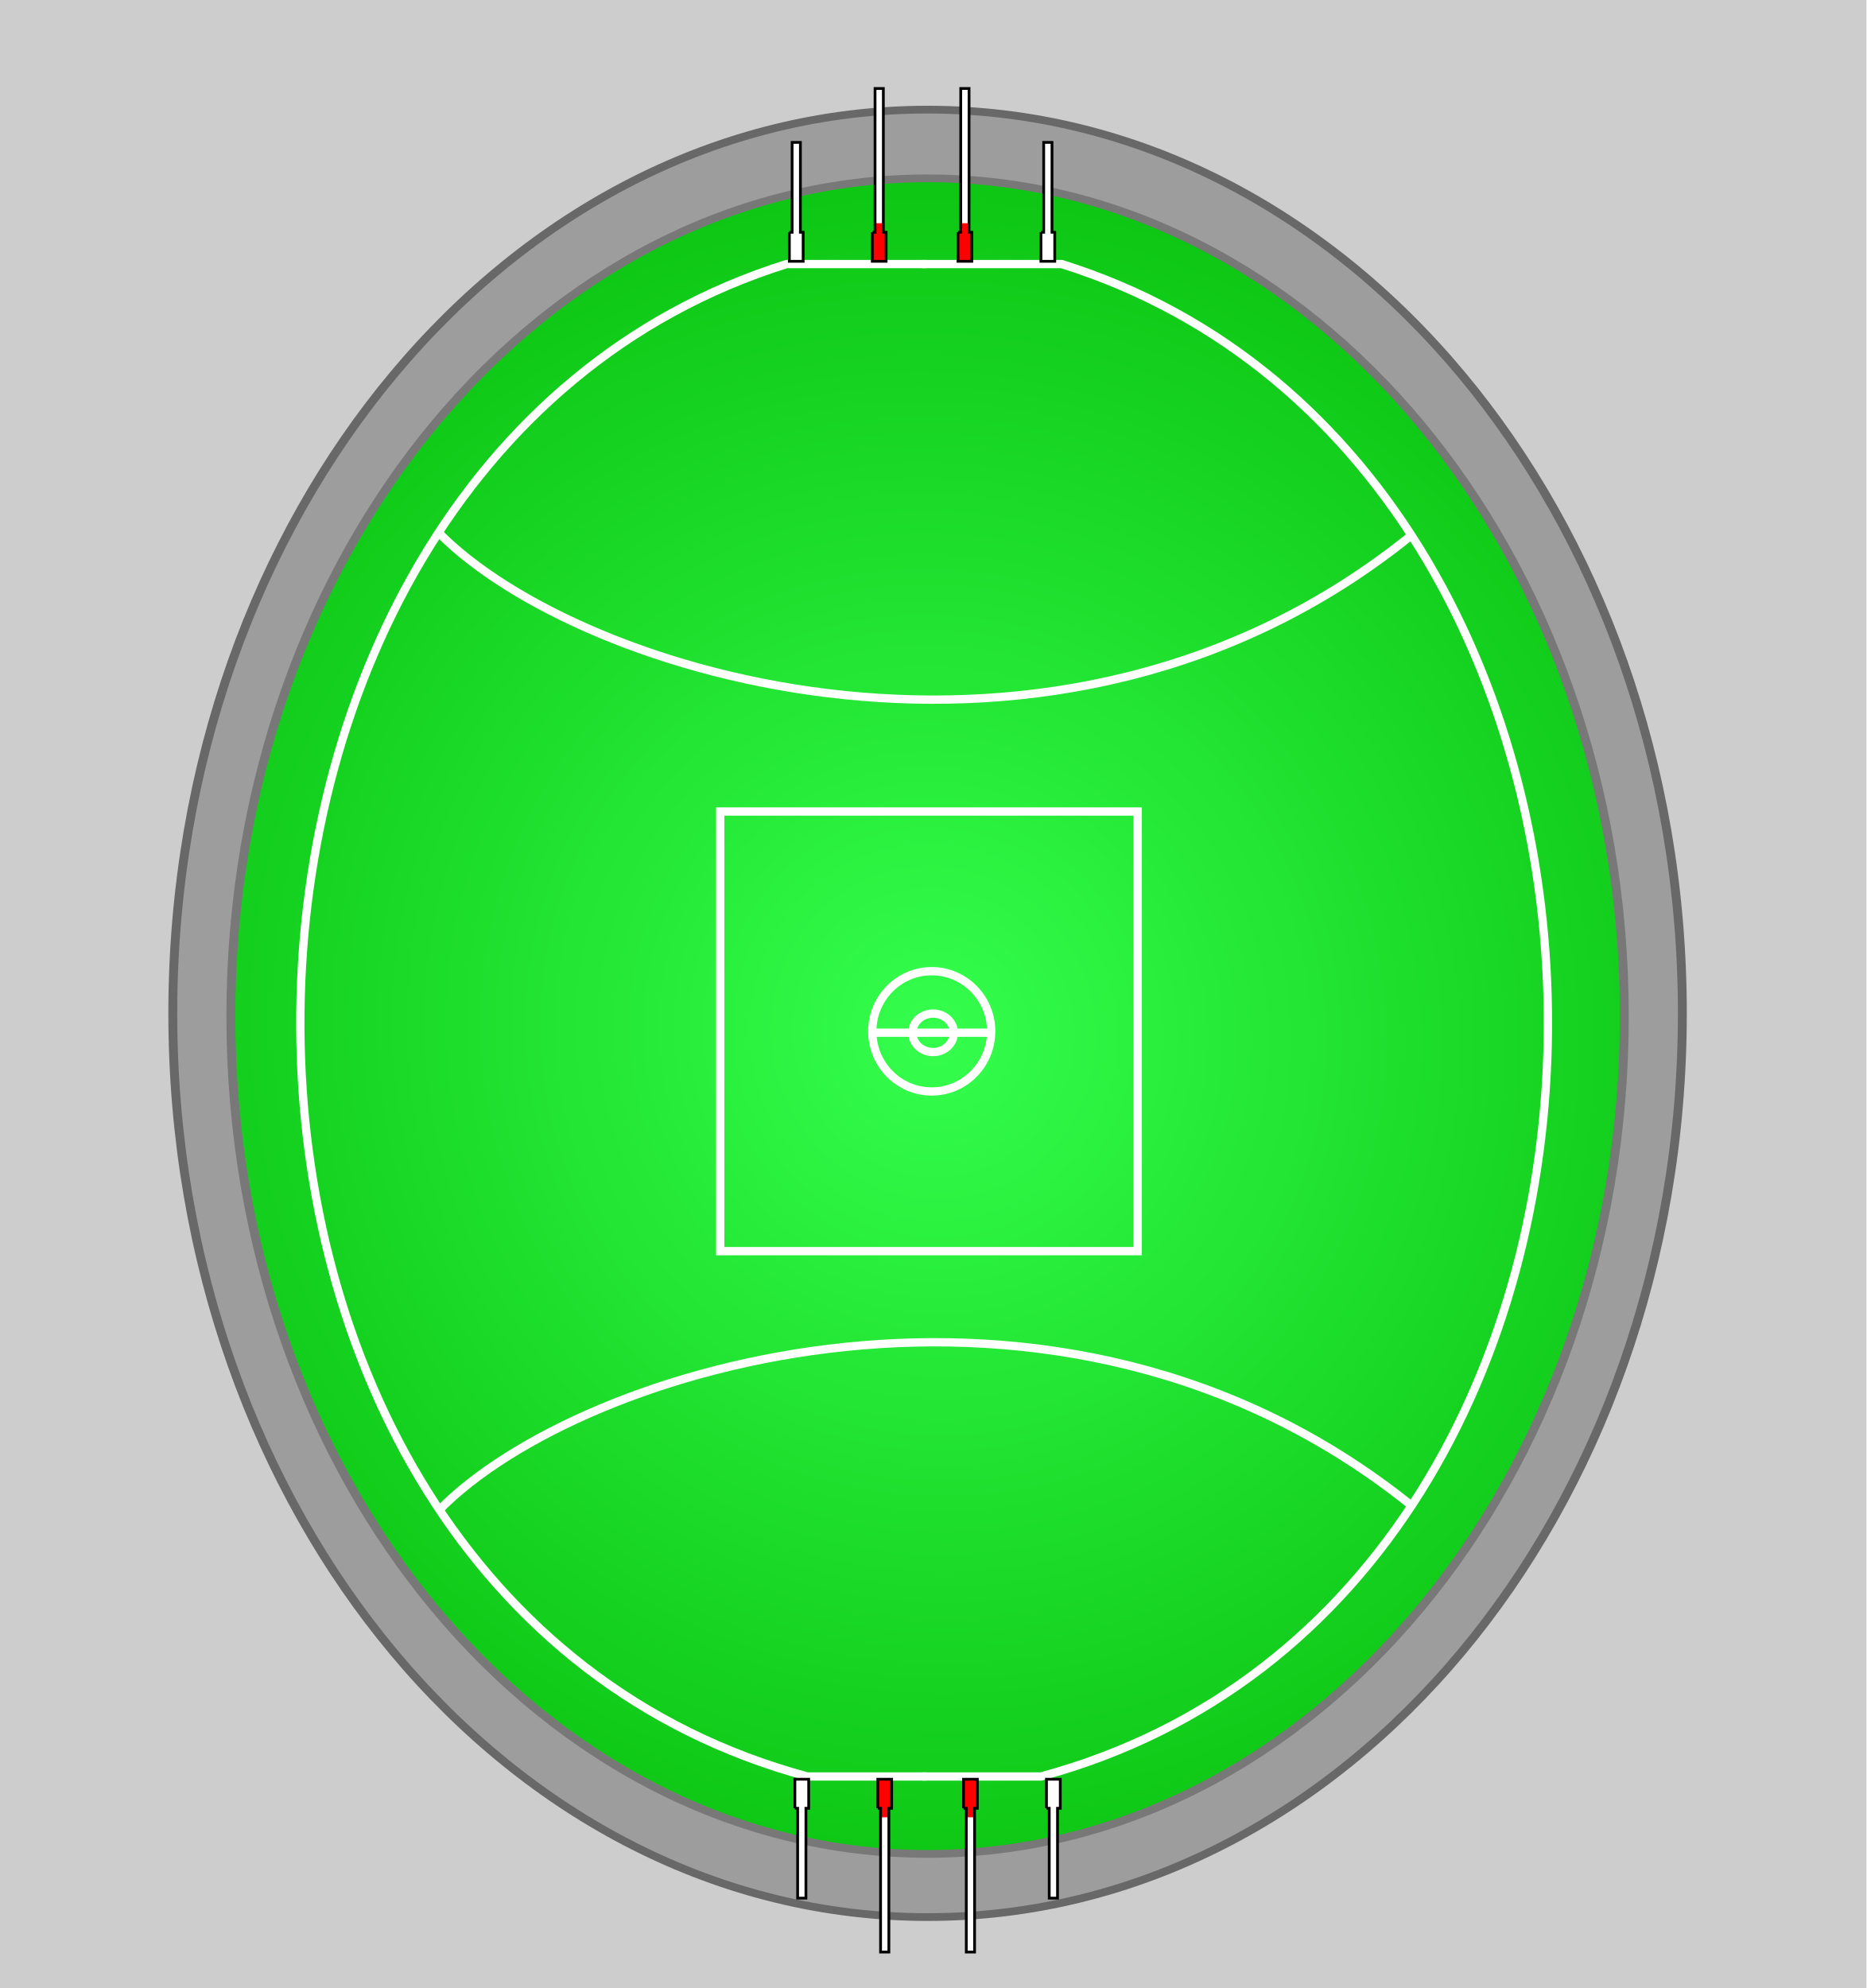
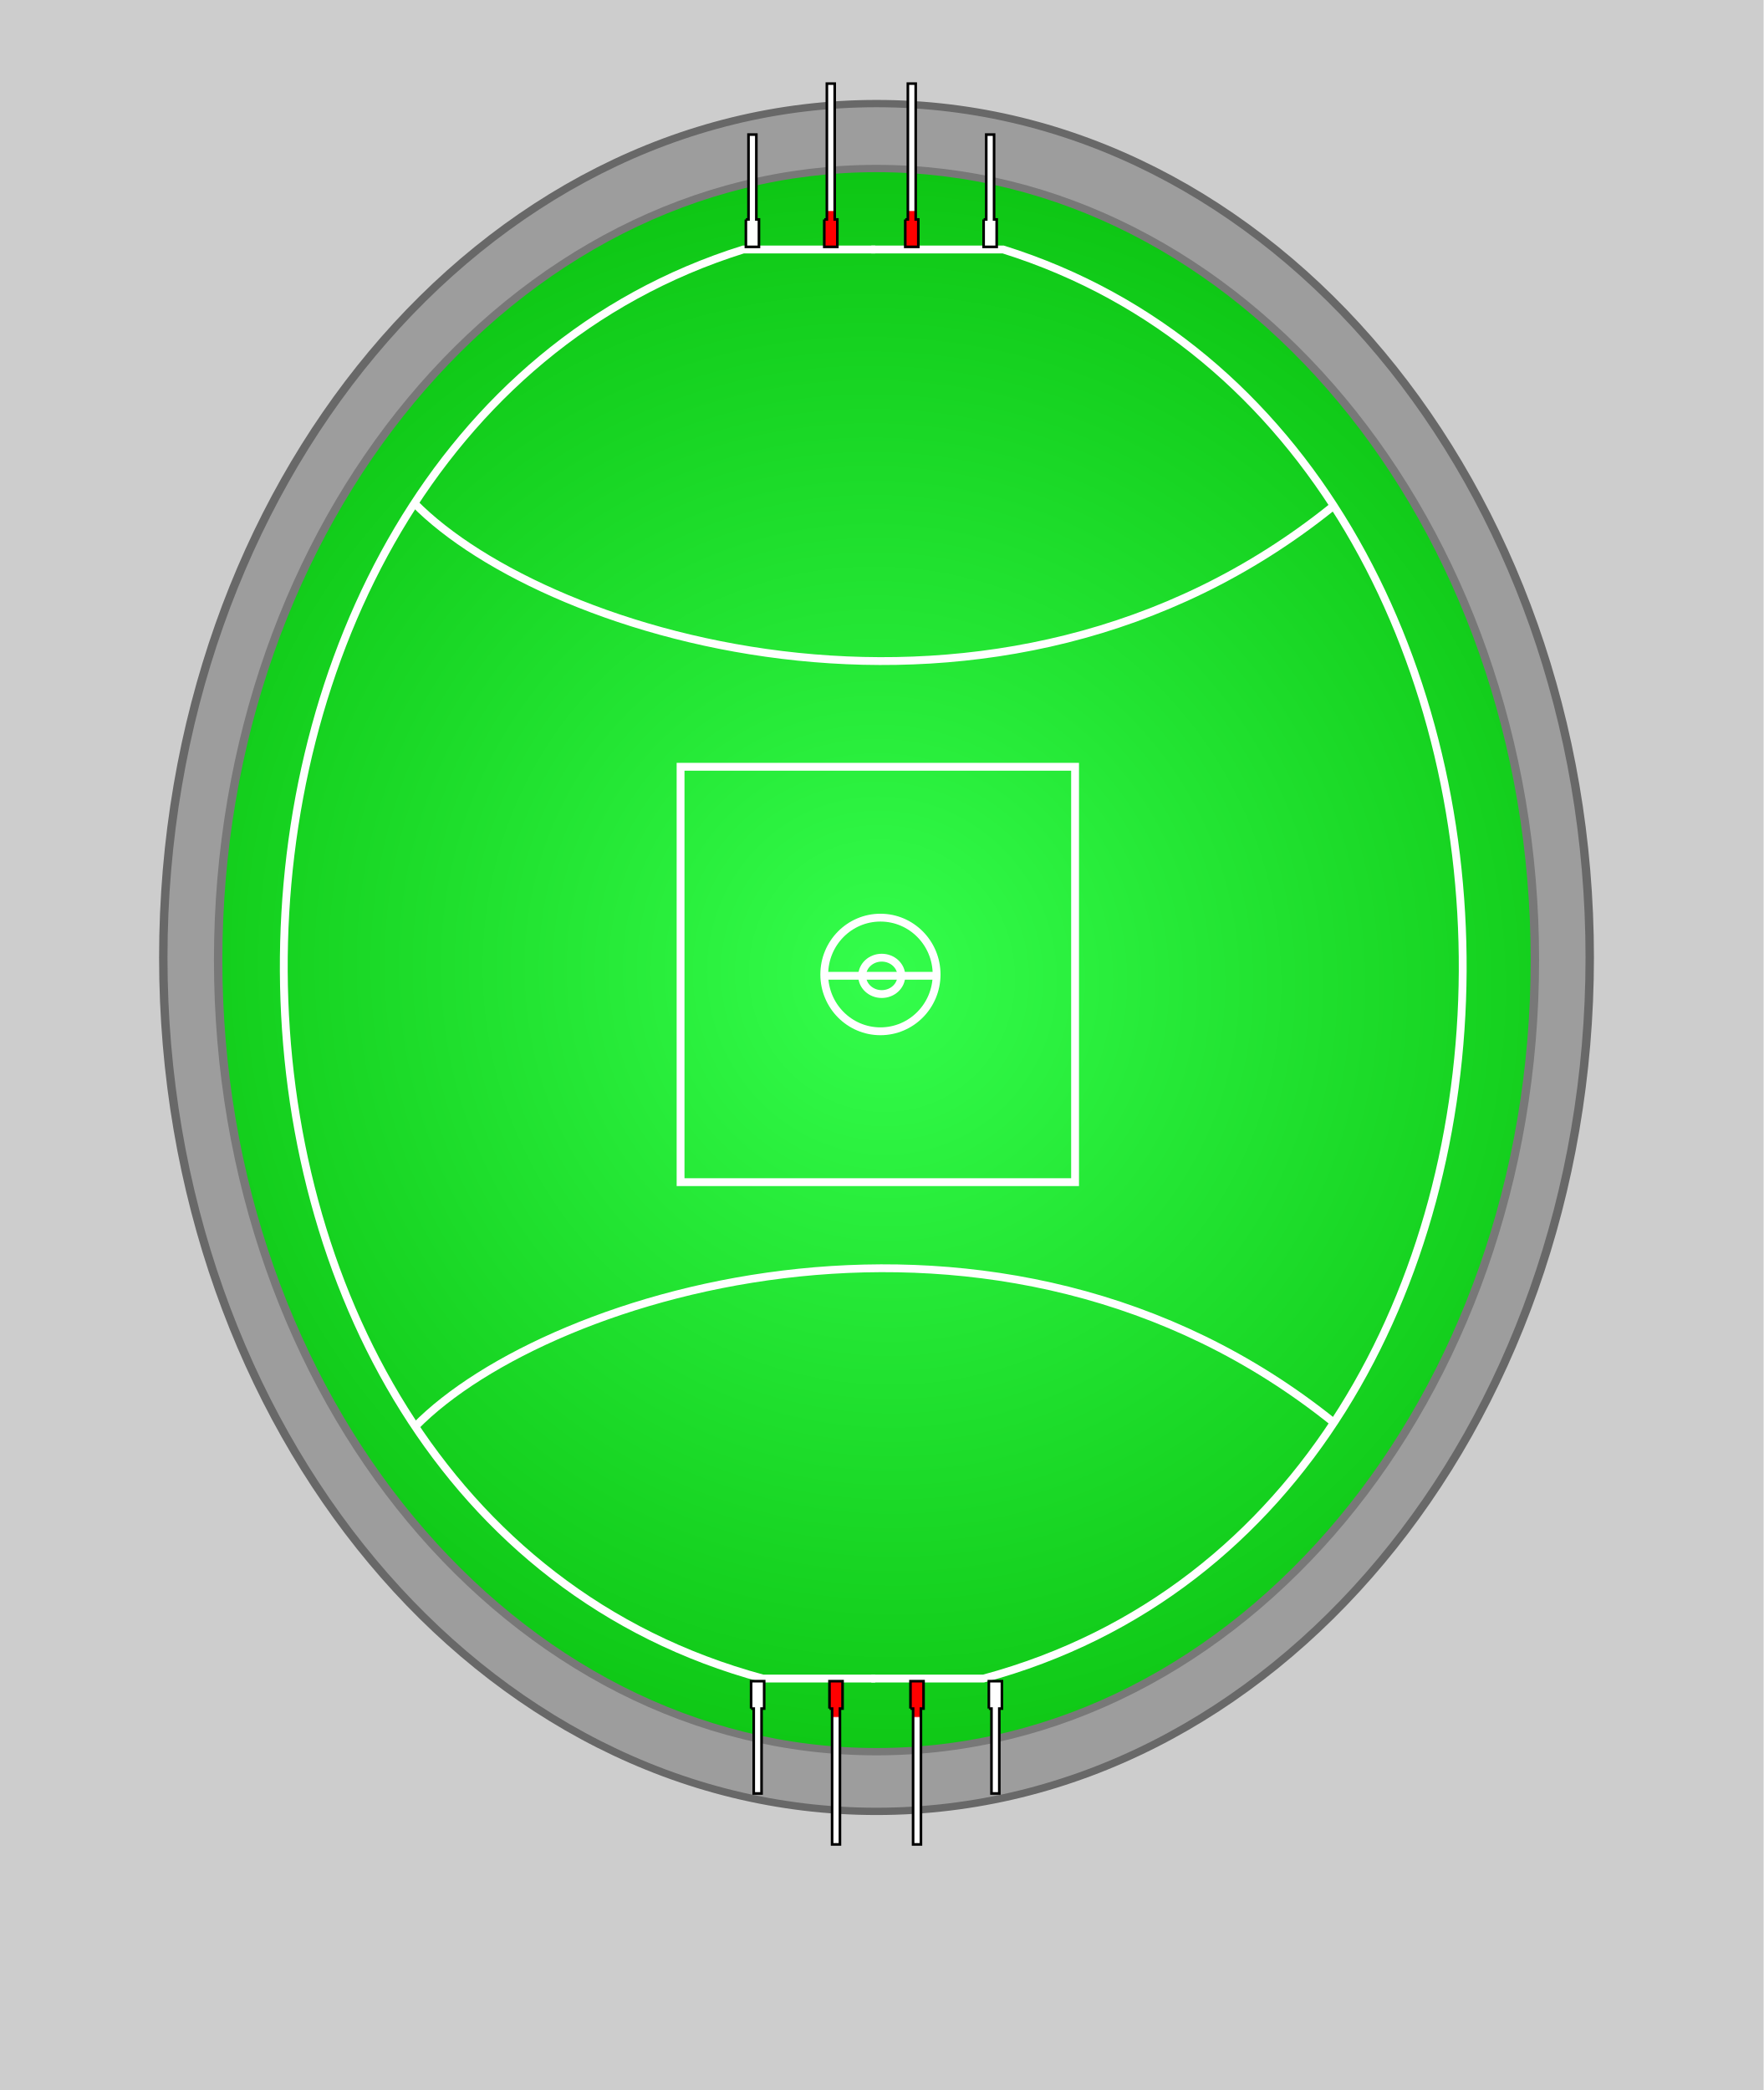
- <svg xmlns="http://www.w3.org/2000/svg" xmlns:xlink="http://www.w3.org/1999/xlink" version="1.0" width="675" height="719" id="svg2">
+ <svg xmlns="http://www.w3.org/2000/svg" xmlns:xlink="http://www.w3.org/1999/xlink" version="1.0" width="675" height="800" id="svg2">
  <defs id="defs4">
    <linearGradient id="linearGradient3291">
      <stop id="stop3293" style="stop-color:#34fe4c;stop-opacity:1" offset="0" />
      <stop id="stop3295" style="stop-color:#00b200;stop-opacity:1" offset="1" />
    </linearGradient>
    <linearGradient id="linearGradient3251">
      <stop id="stop3253" style="stop-color:#ff0000;stop-opacity:1" offset="0" />
      <stop id="stop3255" style="stop-color:#ffffff;stop-opacity:1" offset="1" />
    </linearGradient>
    <linearGradient x1="318" y1="81.5" x2="318" y2="81" id="linearGradient3257" xlink:href="#linearGradient3251" gradientUnits="userSpaceOnUse" gradientTransform="translate(-294.6429,60.93361)" />
    <linearGradient x1="318" y1="81.5" x2="318" y2="81" id="linearGradient3261" xlink:href="#linearGradient3251" gradientUnits="userSpaceOnUse" gradientTransform="translate(-263.6429,60.93362)" />
    <linearGradient x1="318" y1="81.5" x2="318" y2="81" id="linearGradient3277" xlink:href="#linearGradient3251" gradientUnits="userSpaceOnUse" gradientTransform="matrix(1,0,0,-1,-292.6429,799.9336)" />
    <linearGradient x1="318" y1="81.5" x2="318" y2="81" id="linearGradient3279" xlink:href="#linearGradient3251" gradientUnits="userSpaceOnUse" gradientTransform="matrix(1,0,0,-1,-261.6429,799.9336)" />
    <radialGradient cx="179.452" cy="100.169" r="33.119" fx="179.452" fy="100.169" id="radialGradient3297" xlink:href="#linearGradient3291" gradientUnits="userSpaceOnUse" gradientTransform="matrix(0.569757,1.782157,-1.502511,0.6341738,233.5339,-265.9432)" />
  </defs>
  <g transform="translate(294.6429,-61.43361)" id="layer1">
-     <rect width="675" height="719" x="0" y="0" transform="translate(-294.6429,61.43361)" id="rect3281" style="opacity:1;fill:#cdcdcd;fill-opacity:1;fill-rule:evenodd;stroke:none;stroke-width:3;stroke-linecap:butt;stroke-linejoin:miter;stroke-miterlimit:4;stroke-dasharray:none;stroke-dashoffset:0;stroke-opacity:1" />
+     <rect width="675" height="800" x="0" y="0" transform="translate(-294.6429,61.43361)" id="rect3281" style="opacity:1;fill:#cdcdcd;fill-opacity:1;fill-rule:evenodd;stroke:none;stroke-width:3;stroke-linecap:butt;stroke-linejoin:miter;stroke-miterlimit:4;stroke-dasharray:none;stroke-dashoffset:0;stroke-opacity:1" />
    <path d="M 220.651,116.5 A 35.651,49.044 0 1 1 149.349,116.5 A 35.651,49.044 0 1 1 220.651,116.5 z" transform="matrix(7.657512,0,0,6.664451,-1375.783,-348.4749)" id="path2457" style="opacity:1;fill:#9d9d9d;fill-opacity:1;fill-rule:evenodd;stroke:#686868;stroke-width:0.42;stroke-linecap:butt;stroke-linejoin:miter;stroke-miterlimit:4;stroke-dasharray:none;stroke-dashoffset:0;stroke-opacity:1" />
    <path d="M 217.909,116.5 A 32.909,45.465 0 1 1 152.091,116.5 A 32.909,45.465 0 1 1 217.909,116.5 z" transform="matrix(7.657512,0,0,6.664451,-1375.783,-347.4749)" id="path3231" style="opacity:1;fill:url(#radialGradient3297);fill-opacity:1;fill-rule:evenodd;stroke:#787878;stroke-width:0.42;stroke-linecap:butt;stroke-linejoin:miter;stroke-miterlimit:4;stroke-dasharray:none;stroke-dashoffset:0;stroke-opacity:1" />
    <path d="M 335,95.5 C 334.5,95.5 284.5,95.5 284.5,95.5 C 50,169 47.5,576.5 292,642.5 C 292,642.5 335,642.5 335,642.5" transform="translate(-294.6429,61.43361)" id="path3233" style="fill:none;fill-rule:evenodd;stroke:#ffffff;stroke-width:3;stroke-linecap:butt;stroke-linejoin:miter;stroke-miterlimit:4;stroke-dasharray:none;stroke-opacity:1" />
    <path d="M 38.857,156.934 C 39.357,156.934 89.357,156.934 89.357,156.934 C 323.857,230.434 326.357,637.934 81.857,703.934 C 81.857,703.934 38.857,703.934 38.857,703.934" id="path3235" style="fill:none;fill-rule:evenodd;stroke:#ffffff;stroke-width:3;stroke-linecap:butt;stroke-linejoin:miter;stroke-miterlimit:4;stroke-dasharray:none;stroke-opacity:1" />
    <path d="M 159,546 C 210,494 382.5,441.5 510.5,544.5" transform="translate(-294.6429,61.43361)" id="path3237" style="fill:none;fill-rule:evenodd;stroke:#ffffff;stroke-width:3;stroke-linecap:butt;stroke-linejoin:miter;stroke-miterlimit:4;stroke-dasharray:none;stroke-opacity:1" />
    <path d="M -136.143,253.934 C -85.143,305.934 87.357,358.434 215.357,255.434" id="path3239" style="fill:none;fill-rule:evenodd;stroke:#ffffff;stroke-width:3;stroke-linecap:butt;stroke-linejoin:miter;stroke-miterlimit:4;stroke-dasharray:none;stroke-opacity:1" />
    <rect width="151" height="159" x="260.5" y="293.5" transform="translate(-294.6429,61.43361)" id="rect3241" style="opacity:1;fill:none;fill-opacity:1;fill-rule:evenodd;stroke:#ffffff;stroke-width:3;stroke-linecap:butt;stroke-linejoin:miter;stroke-miterlimit:4;stroke-dasharray:none;stroke-dashoffset:0;stroke-opacity:1" />
    <path d="M 354,365.25 A 21.5,21.75 0 1 1 311,365.25 A 21.5,21.75 0 1 1 354,365.25 z" transform="translate(-290.1429,69.18361)" id="path3243" style="opacity:1;fill:none;fill-opacity:1;fill-rule:evenodd;stroke:#ffffff;stroke-width:3;stroke-linecap:butt;stroke-linejoin:miter;stroke-miterlimit:4;stroke-dasharray:none;stroke-dashoffset:0;stroke-opacity:1" />
    <path d="M 340,365.25 A 7.5,6.962 0 1 1 325,365.25 A 7.5,6.962 0 1 1 340,365.25 z" transform="translate(-289.6429,69.72178)" id="path3245" style="opacity:1;fill:none;fill-opacity:1;fill-rule:evenodd;stroke:#ffffff;stroke-width:3;stroke-linecap:butt;stroke-linejoin:miter;stroke-miterlimit:4;stroke-dasharray:none;stroke-dashoffset:0;stroke-opacity:1" />
    <path d="M 315.5,373.5 C 315.5,373.5 358.5,373.5 358.5,373.5" transform="translate(-294.6429,61.43361)" id="path3247" style="fill:none;fill-rule:evenodd;stroke:#ffffff;stroke-width:3;stroke-linecap:butt;stroke-linejoin:miter;stroke-miterlimit:4;stroke-dasharray:none;stroke-opacity:1" />
    <path d="M 20.857,145.434 C 20.857,145.434 20.857,155.934 20.857,155.934 C 20.857,155.934 25.857,155.934 25.857,155.934 C 25.857,155.934 25.857,145.434 25.857,145.434 C 25.857,145.434 24.857,145.434 24.857,145.434 C 24.857,145.434 24.857,93.434 24.857,93.434 C 24.857,93.434 21.857,93.434 21.857,93.434 C 21.857,93.434 21.857,145.434 21.857,145.434 C 21.857,145.434 20.857,145.434 20.857,145.434" id="path3249" style="fill:url(#linearGradient3257);fill-opacity:1;fill-rule:evenodd;stroke:#000000;stroke-width:1px;stroke-linecap:butt;stroke-linejoin:miter;stroke-opacity:1" />
    <path d="M 51.857,145.434 C 51.857,145.434 51.857,155.934 51.857,155.934 C 51.857,155.934 56.857,155.934 56.857,155.934 C 56.857,155.934 56.857,145.434 56.857,145.434 C 56.857,145.434 55.857,145.434 55.857,145.434 C 55.857,145.434 55.857,93.434 55.857,93.434 C 55.857,93.434 52.857,93.434 52.857,93.434 C 52.857,93.434 52.857,145.434 52.857,145.434 C 52.857,145.434 51.857,145.434 51.857,145.434" id="path3259" style="fill:url(#linearGradient3261);fill-opacity:1;fill-rule:evenodd;stroke:#000000;stroke-width:1px;stroke-linecap:butt;stroke-linejoin:miter;stroke-opacity:1" />
    <path d="M 81.857,145.434 C 81.857,145.434 81.857,155.934 81.857,155.934 C 81.857,155.934 86.857,155.934 86.857,155.934 C 86.857,155.934 86.857,145.434 86.857,145.434 C 86.857,145.434 85.857,145.434 85.857,145.434 C 85.857,145.434 85.857,112.934 85.857,112.934 C 85.857,112.934 82.857,112.934 82.857,112.934 C 82.857,112.934 82.857,145.434 82.857,145.434 C 82.857,145.434 81.857,145.434 81.857,145.434" id="path3263" style="fill:#ffffff;fill-opacity:1;fill-rule:evenodd;stroke:#000000;stroke-width:1px;stroke-linecap:butt;stroke-linejoin:miter;stroke-opacity:1" />
    <path d="M -9.143,145.434 C -9.143,145.434 -9.143,155.934 -9.143,155.934 C -9.143,155.934 -4.143,155.934 -4.143,155.934 C -4.143,155.934 -4.143,145.434 -4.143,145.434 C -4.143,145.434 -5.143,145.434 -5.143,145.434 C -5.143,145.434 -5.143,112.934 -5.143,112.934 C -5.143,112.934 -8.143,112.934 -8.143,112.934 C -8.143,112.934 -8.143,145.434 -8.143,145.434 C -8.143,145.434 -9.143,145.434 -9.143,145.434" id="path3267" style="fill:#ffffff;fill-opacity:1;fill-rule:evenodd;stroke:#000000;stroke-width:1px;stroke-linecap:butt;stroke-linejoin:miter;stroke-opacity:1" />
    <path d="M 22.857,715.434 C 22.857,715.434 22.857,704.934 22.857,704.934 C 22.857,704.934 27.857,704.934 27.857,704.934 C 27.857,704.934 27.857,715.434 27.857,715.434 C 27.857,715.434 26.857,715.434 26.857,715.434 C 26.857,715.434 26.857,767.434 26.857,767.434 C 26.857,767.434 23.857,767.434 23.857,767.434 C 23.857,767.434 23.857,715.434 23.857,715.434 C 23.857,715.434 22.857,715.434 22.857,715.434" id="path3269" style="fill:url(#linearGradient3277);fill-opacity:1;fill-rule:evenodd;stroke:#000000;stroke-width:1px;stroke-linecap:butt;stroke-linejoin:miter;stroke-opacity:1" />
    <path d="M 53.857,715.434 C 53.857,715.434 53.857,704.934 53.857,704.934 C 53.857,704.934 58.857,704.934 58.857,704.934 C 58.857,704.934 58.857,715.434 58.857,715.434 C 58.857,715.434 57.857,715.434 57.857,715.434 C 57.857,715.434 57.857,767.434 57.857,767.434 C 57.857,767.434 54.857,767.434 54.857,767.434 C 54.857,767.434 54.857,715.434 54.857,715.434 C 54.857,715.434 53.857,715.434 53.857,715.434" id="path3271" style="fill:url(#linearGradient3279);fill-opacity:1;fill-rule:evenodd;stroke:#000000;stroke-width:1px;stroke-linecap:butt;stroke-linejoin:miter;stroke-opacity:1" />
    <path d="M 83.857,715.434 C 83.857,715.434 83.857,704.934 83.857,704.934 C 83.857,704.934 88.857,704.934 88.857,704.934 C 88.857,704.934 88.857,715.434 88.857,715.434 C 88.857,715.434 87.857,715.434 87.857,715.434 C 87.857,715.434 87.857,747.934 87.857,747.934 C 87.857,747.934 84.857,747.934 84.857,747.934 C 84.857,747.934 84.857,715.434 84.857,715.434 C 84.857,715.434 83.857,715.434 83.857,715.434" id="path3273" style="fill:#ffffff;fill-opacity:1;fill-rule:evenodd;stroke:#000000;stroke-width:1px;stroke-linecap:butt;stroke-linejoin:miter;stroke-opacity:1" />
    <path d="M -7.143,715.434 C -7.143,715.434 -7.143,704.934 -7.143,704.934 C -7.143,704.934 -2.143,704.934 -2.143,704.934 C -2.143,704.934 -2.143,715.434 -2.143,715.434 C -2.143,715.434 -3.143,715.434 -3.143,715.434 C -3.143,715.434 -3.143,747.934 -3.143,747.934 C -3.143,747.934 -6.143,747.934 -6.143,747.934 C -6.143,747.934 -6.143,715.434 -6.143,715.434 C -6.143,715.434 -7.143,715.434 -7.143,715.434" id="path3275" style="fill:#ffffff;fill-opacity:1;fill-rule:evenodd;stroke:#000000;stroke-width:1px;stroke-linecap:butt;stroke-linejoin:miter;stroke-opacity:1" />
  </g>
</svg>
